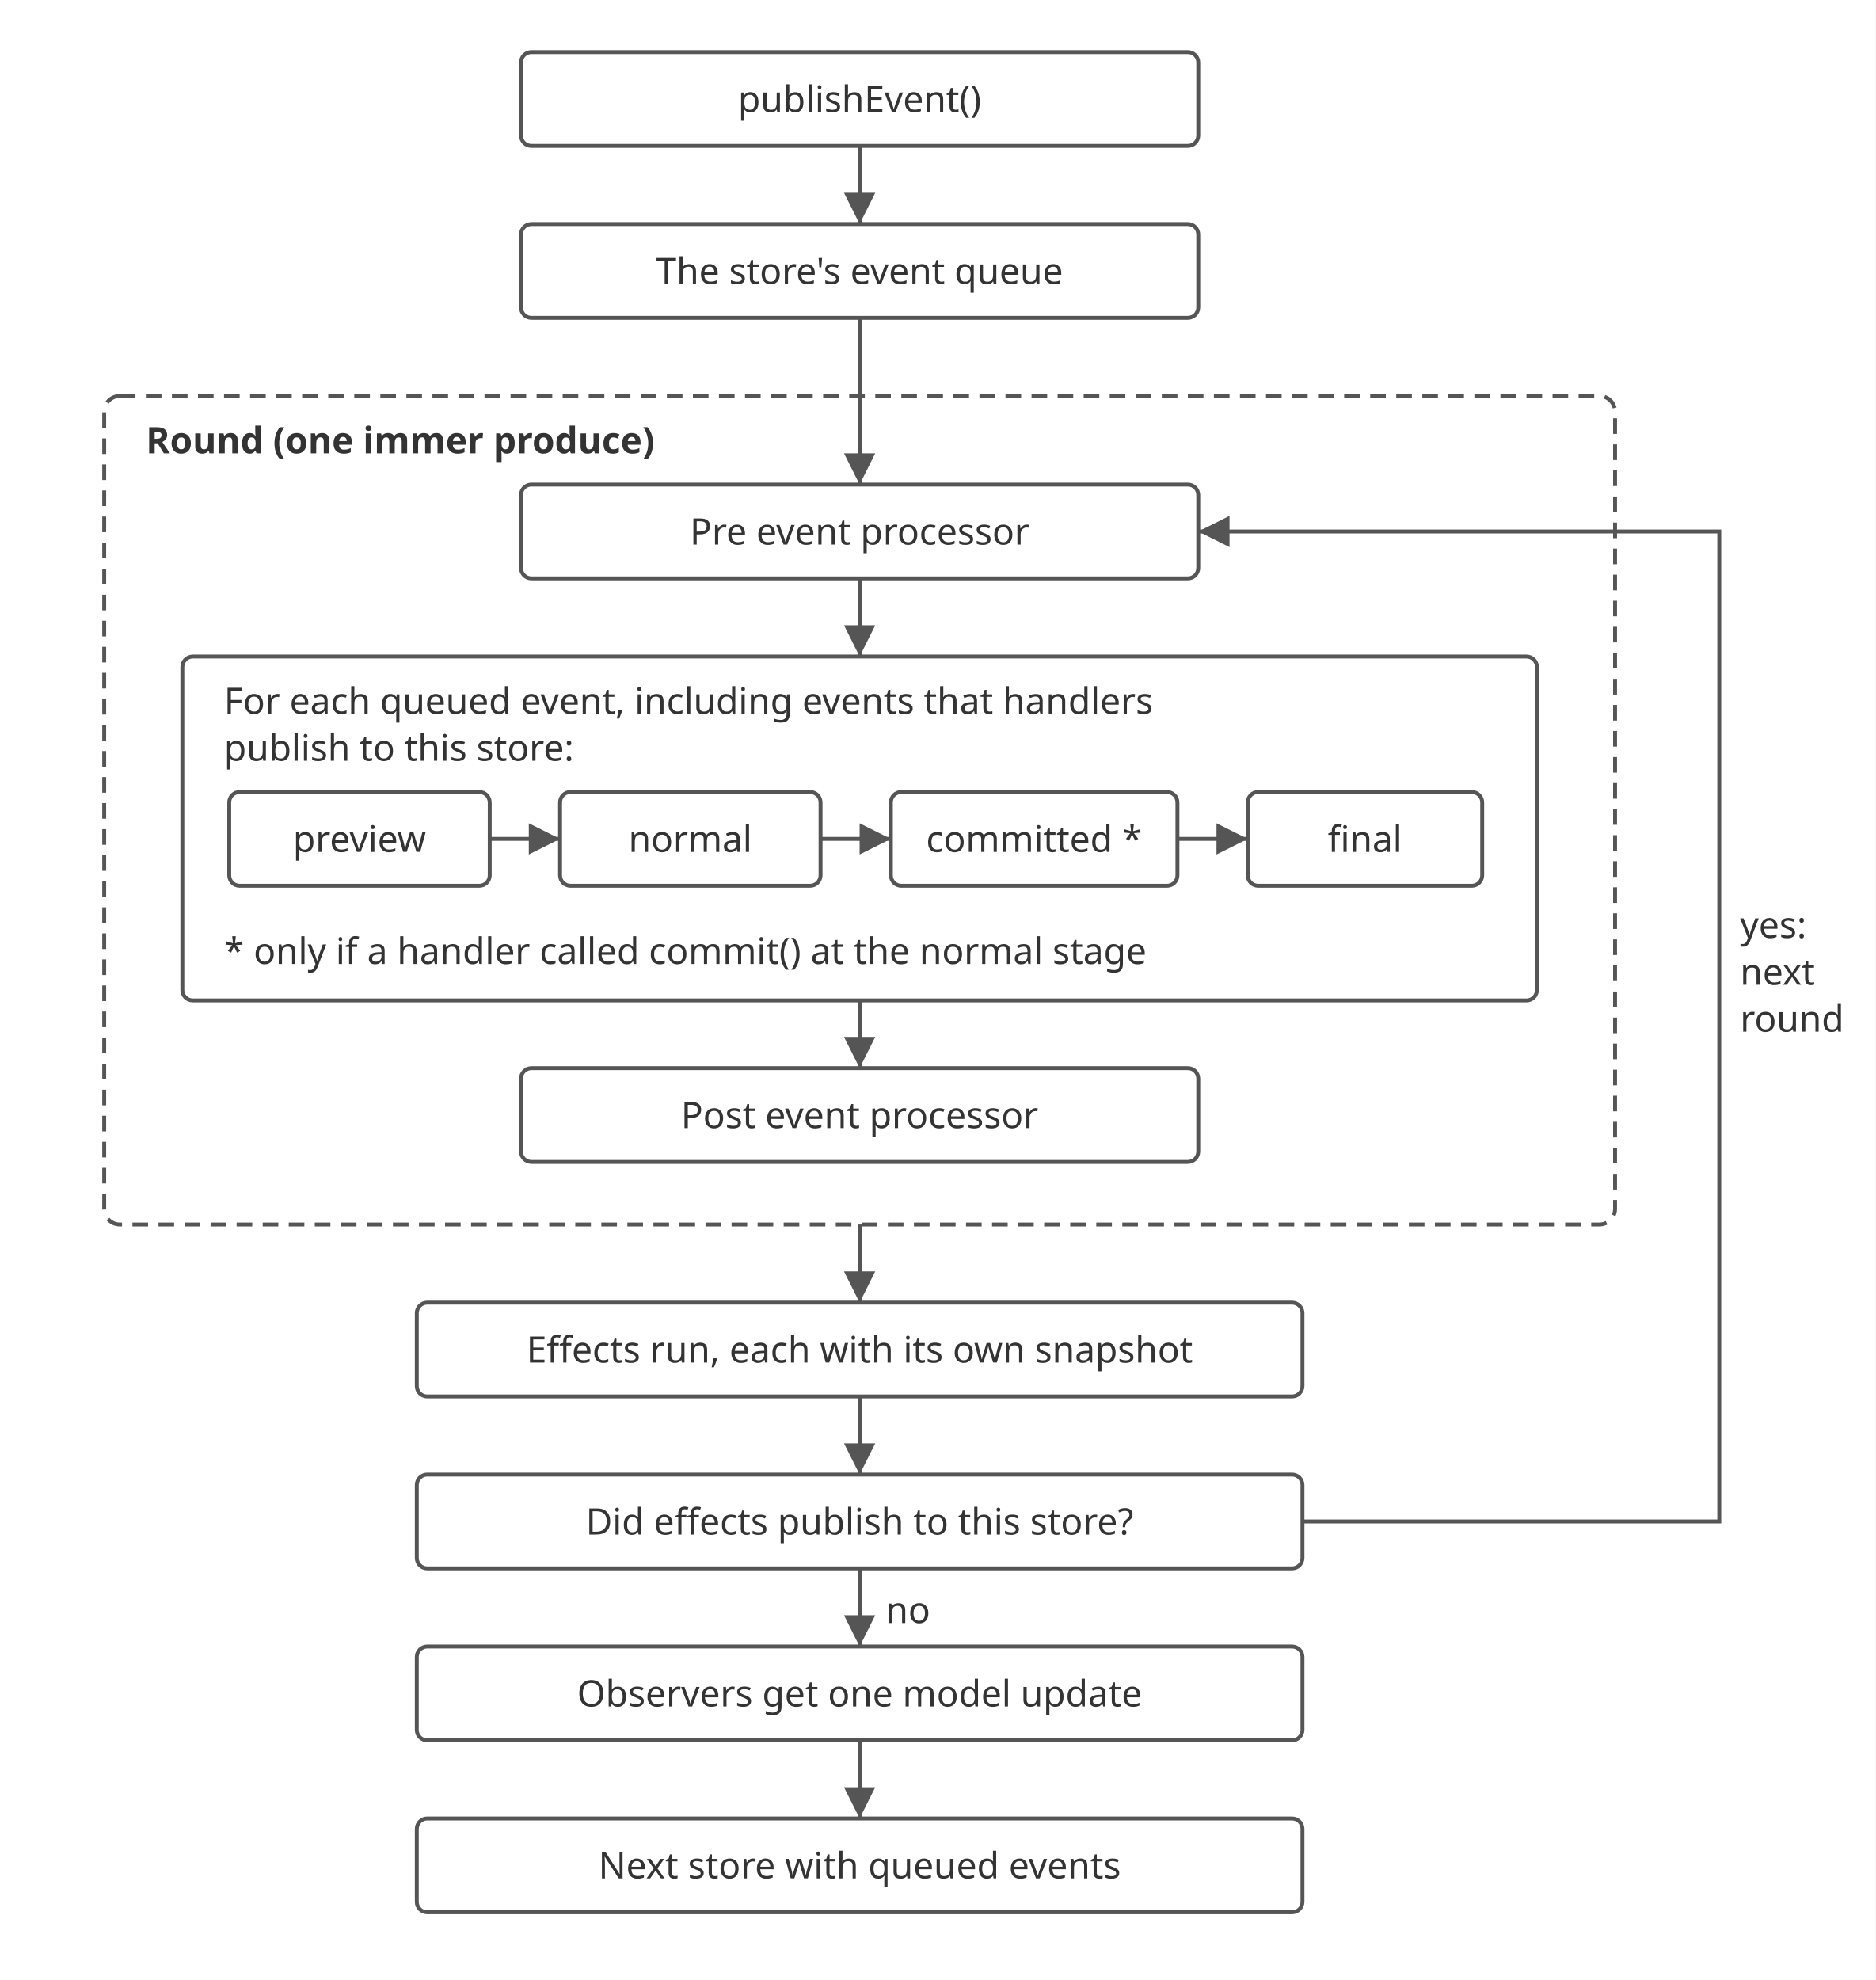
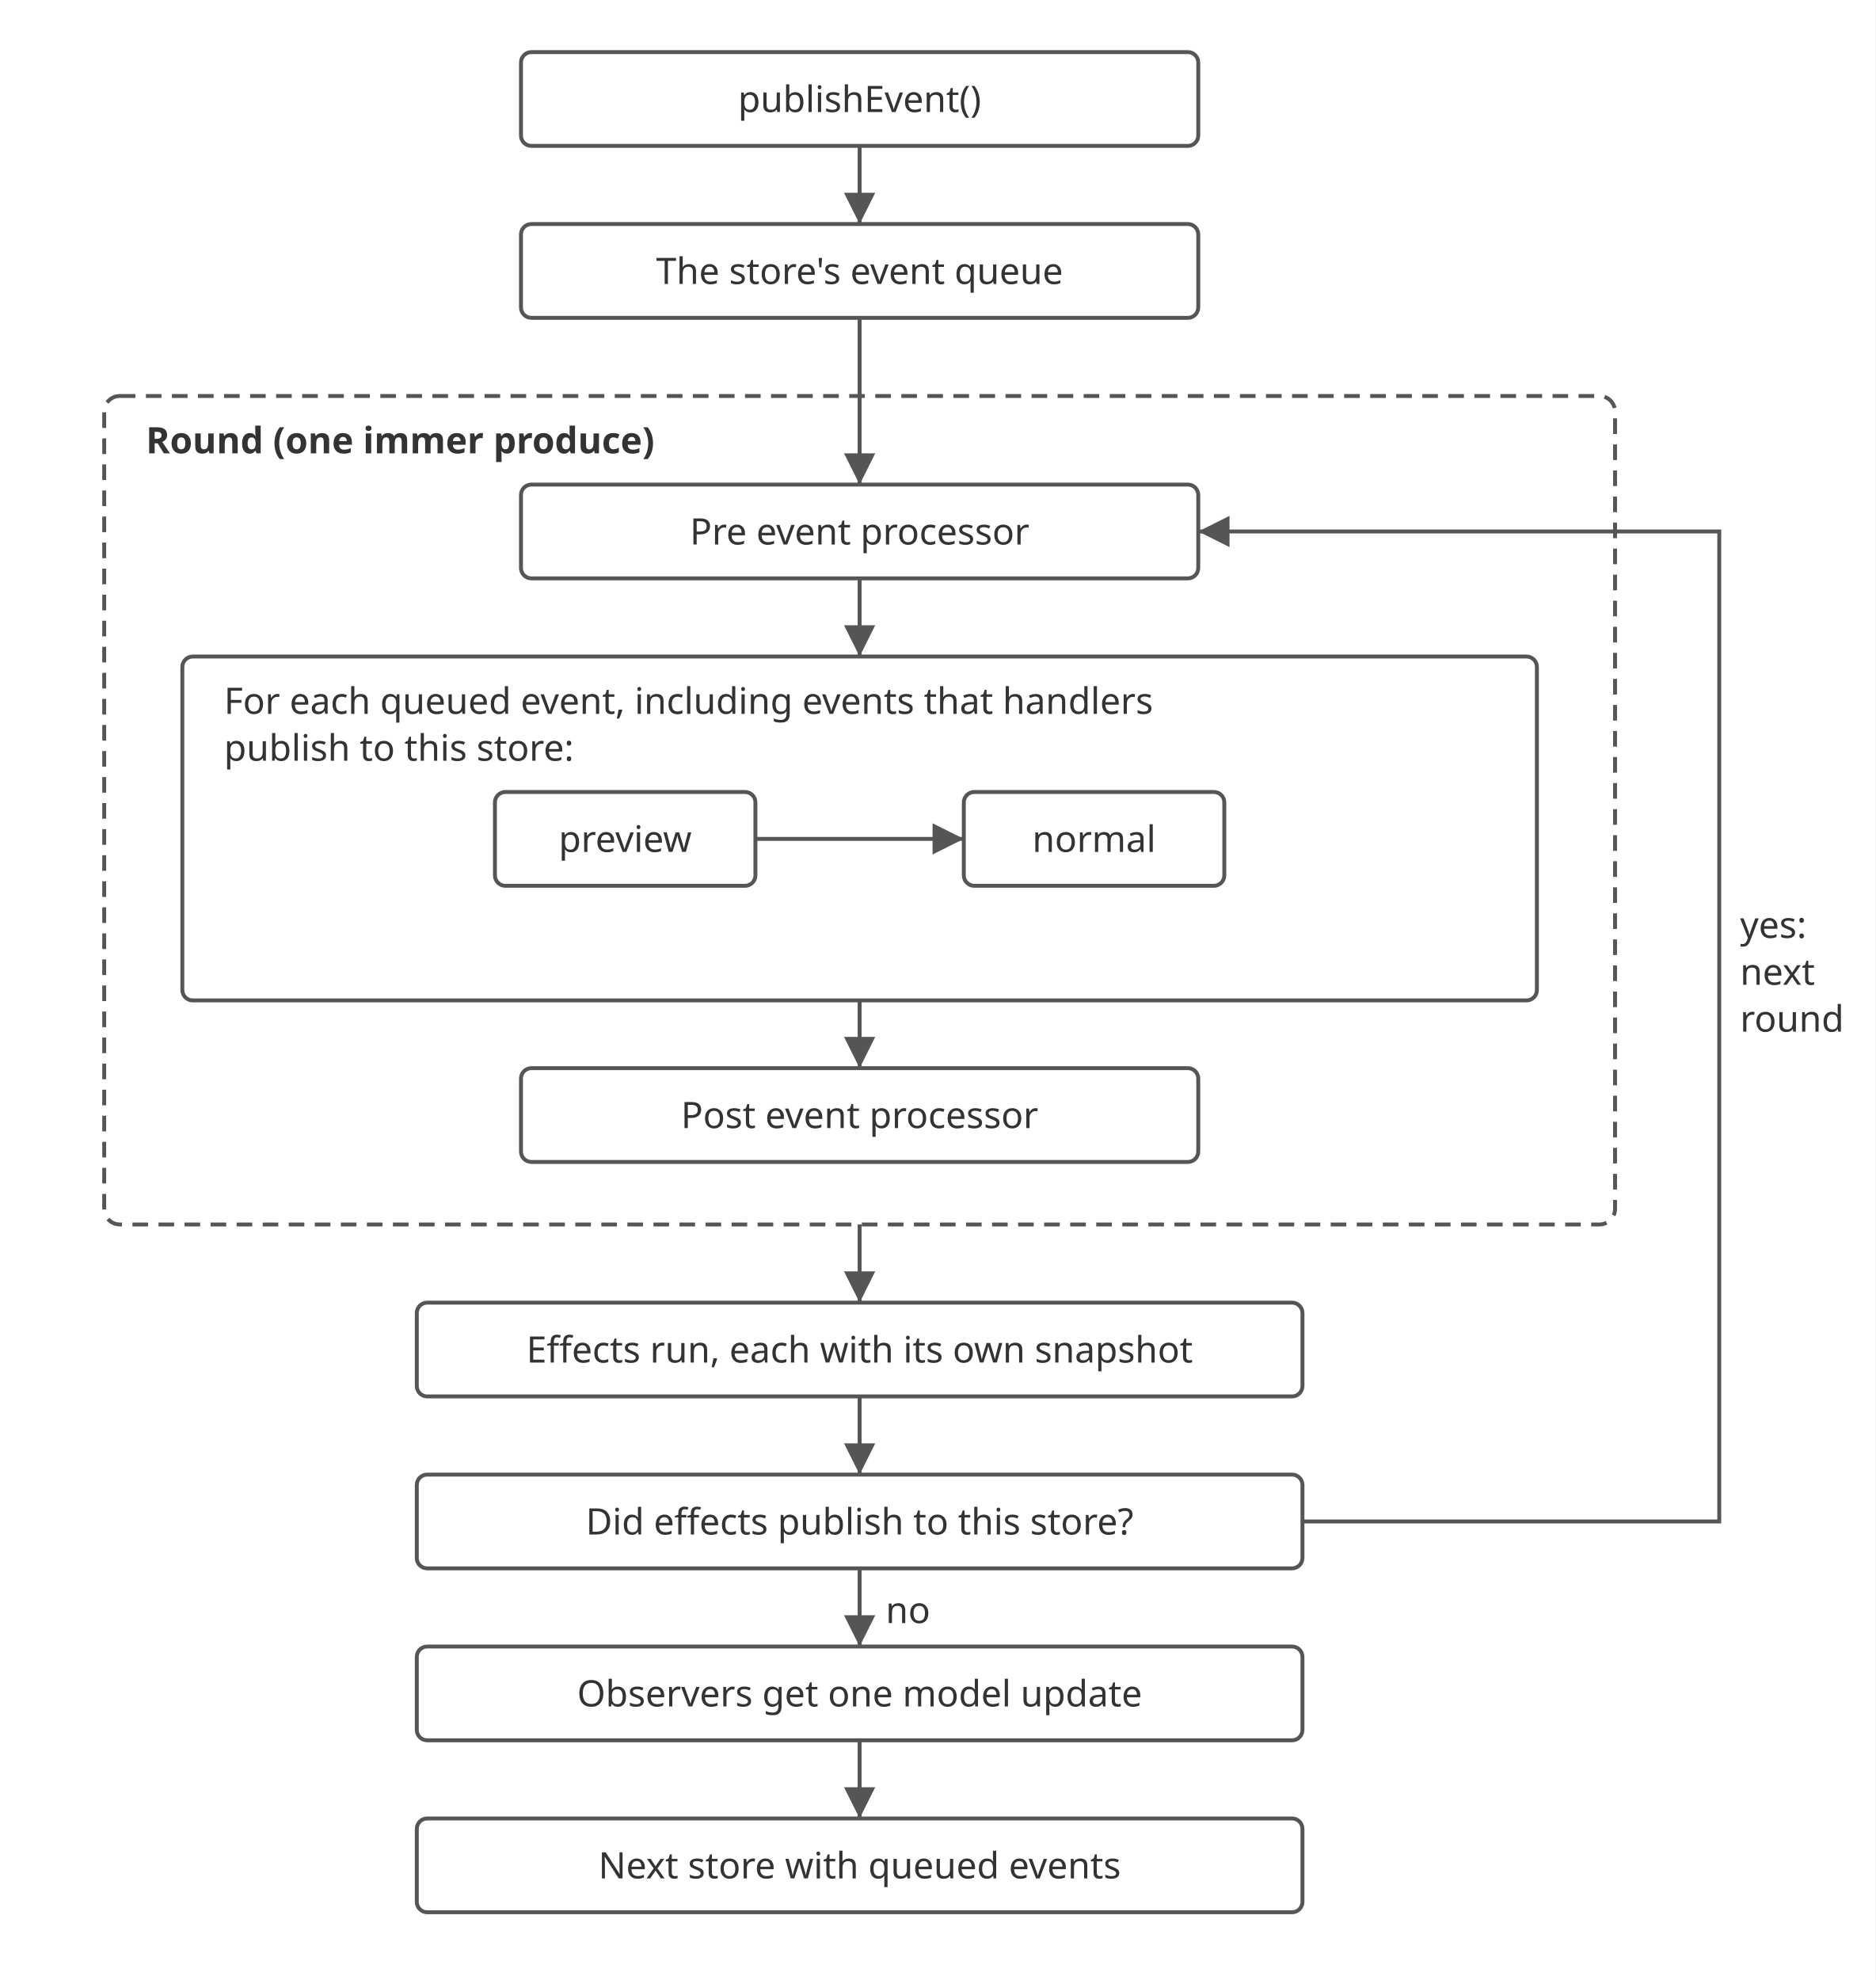
<svg xmlns="http://www.w3.org/2000/svg" width="720" height="760" viewBox="0 0 720 760" font-family="sans-serif" font-size="14">
  <defs>
    <marker id="arrow" viewBox="0 0 10 10" refX="10" refY="5" markerWidth="8" markerHeight="8" orient="auto-start-reverse">
      <path d="M 0 0 L 10 5 L 0 10 z" fill="#555" />
    </marker>
  </defs>
  <rect width="720" height="760" fill="#fff" />
  <g fill="#fff" stroke="#555" stroke-width="1.5">
    <rect x="200" y="20" width="260" height="36" rx="4" />
    <rect x="200" y="86" width="260" height="36" rx="4" />
    <rect x="40" y="152" width="580" height="318" rx="6" stroke-dasharray="6 4" />
    <rect x="200" y="186" width="260" height="36" rx="4" />
    <rect x="70" y="252" width="520" height="132" rx="4" />
-     <rect x="88" y="304" width="100" height="36" rx="4" />
-     <rect x="215" y="304" width="100" height="36" rx="4" />
-     <rect x="342" y="304" width="110" height="36" rx="4" />
-     <rect x="479" y="304" width="90" height="36" rx="4" />
+     <rect x="190" y="304" width="100" height="36" rx="4" />
+     <rect x="370" y="304" width="100" height="36" rx="4" />
    <rect x="200" y="410" width="260" height="36" rx="4" />
    <rect x="160" y="500" width="340" height="36" rx="4" />
    <rect x="160" y="566" width="340" height="36" rx="4" />
    <rect x="160" y="632" width="340" height="36" rx="4" />
    <rect x="160" y="698" width="340" height="36" rx="4" />
  </g>
  <g fill="#333" text-anchor="middle">
    <text x="330" y="43">publishEvent()</text>
    <text x="330" y="109">The store's event queue</text>
    <text x="330" y="209">Pre event processor</text>
-     <text x="138" y="327">preview</text>
-     <text x="265" y="327">normal</text>
-     <text x="397" y="327">committed *</text>
-     <text x="524" y="327">final</text>
+     <text x="240" y="327">preview</text>
+     <text x="420" y="327">normal</text>
    <text x="330" y="433">Post event processor</text>
    <text x="330" y="523">Effects run, each with its own snapshot</text>
    <text x="330" y="589">Did effects publish to this store?</text>
    <text x="330" y="655">Observers get one model update</text>
    <text x="330" y="721">Next store with queued events</text>
  </g>
  <g fill="#333">
    <text x="56" y="174" font-weight="bold">Round (one immer produce)</text>
    <text x="86" y="274">For each queued event, including events that handlers</text>
    <text x="86" y="292">publish to this store:</text>
-     <text x="86" y="370">* only if a handler called commit() at the normal stage</text>
    <text x="668" y="360">yes:</text>
    <text x="668" y="378">next</text>
    <text x="668" y="396">round</text>
    <text x="340" y="623">no</text>
  </g>
  <g fill="none" stroke="#555" stroke-width="1.5" marker-end="url(#arrow)">
    <line x1="330" y1="56" x2="330" y2="86" />
    <line x1="330" y1="122" x2="330" y2="186" />
    <line x1="330" y1="222" x2="330" y2="252" />
-     <line x1="188" y1="322" x2="215" y2="322" />
-     <line x1="315" y1="322" x2="342" y2="322" />
-     <line x1="452" y1="322" x2="479" y2="322" />
+     <line x1="290" y1="322" x2="370" y2="322" />
    <line x1="330" y1="384" x2="330" y2="410" />
    <line x1="330" y1="470" x2="330" y2="500" />
    <line x1="330" y1="536" x2="330" y2="566" />
    <line x1="330" y1="602" x2="330" y2="632" />
    <line x1="330" y1="668" x2="330" y2="698" />
    <polyline points="500,584 660,584 660,204 460,204" />
  </g>
</svg>
